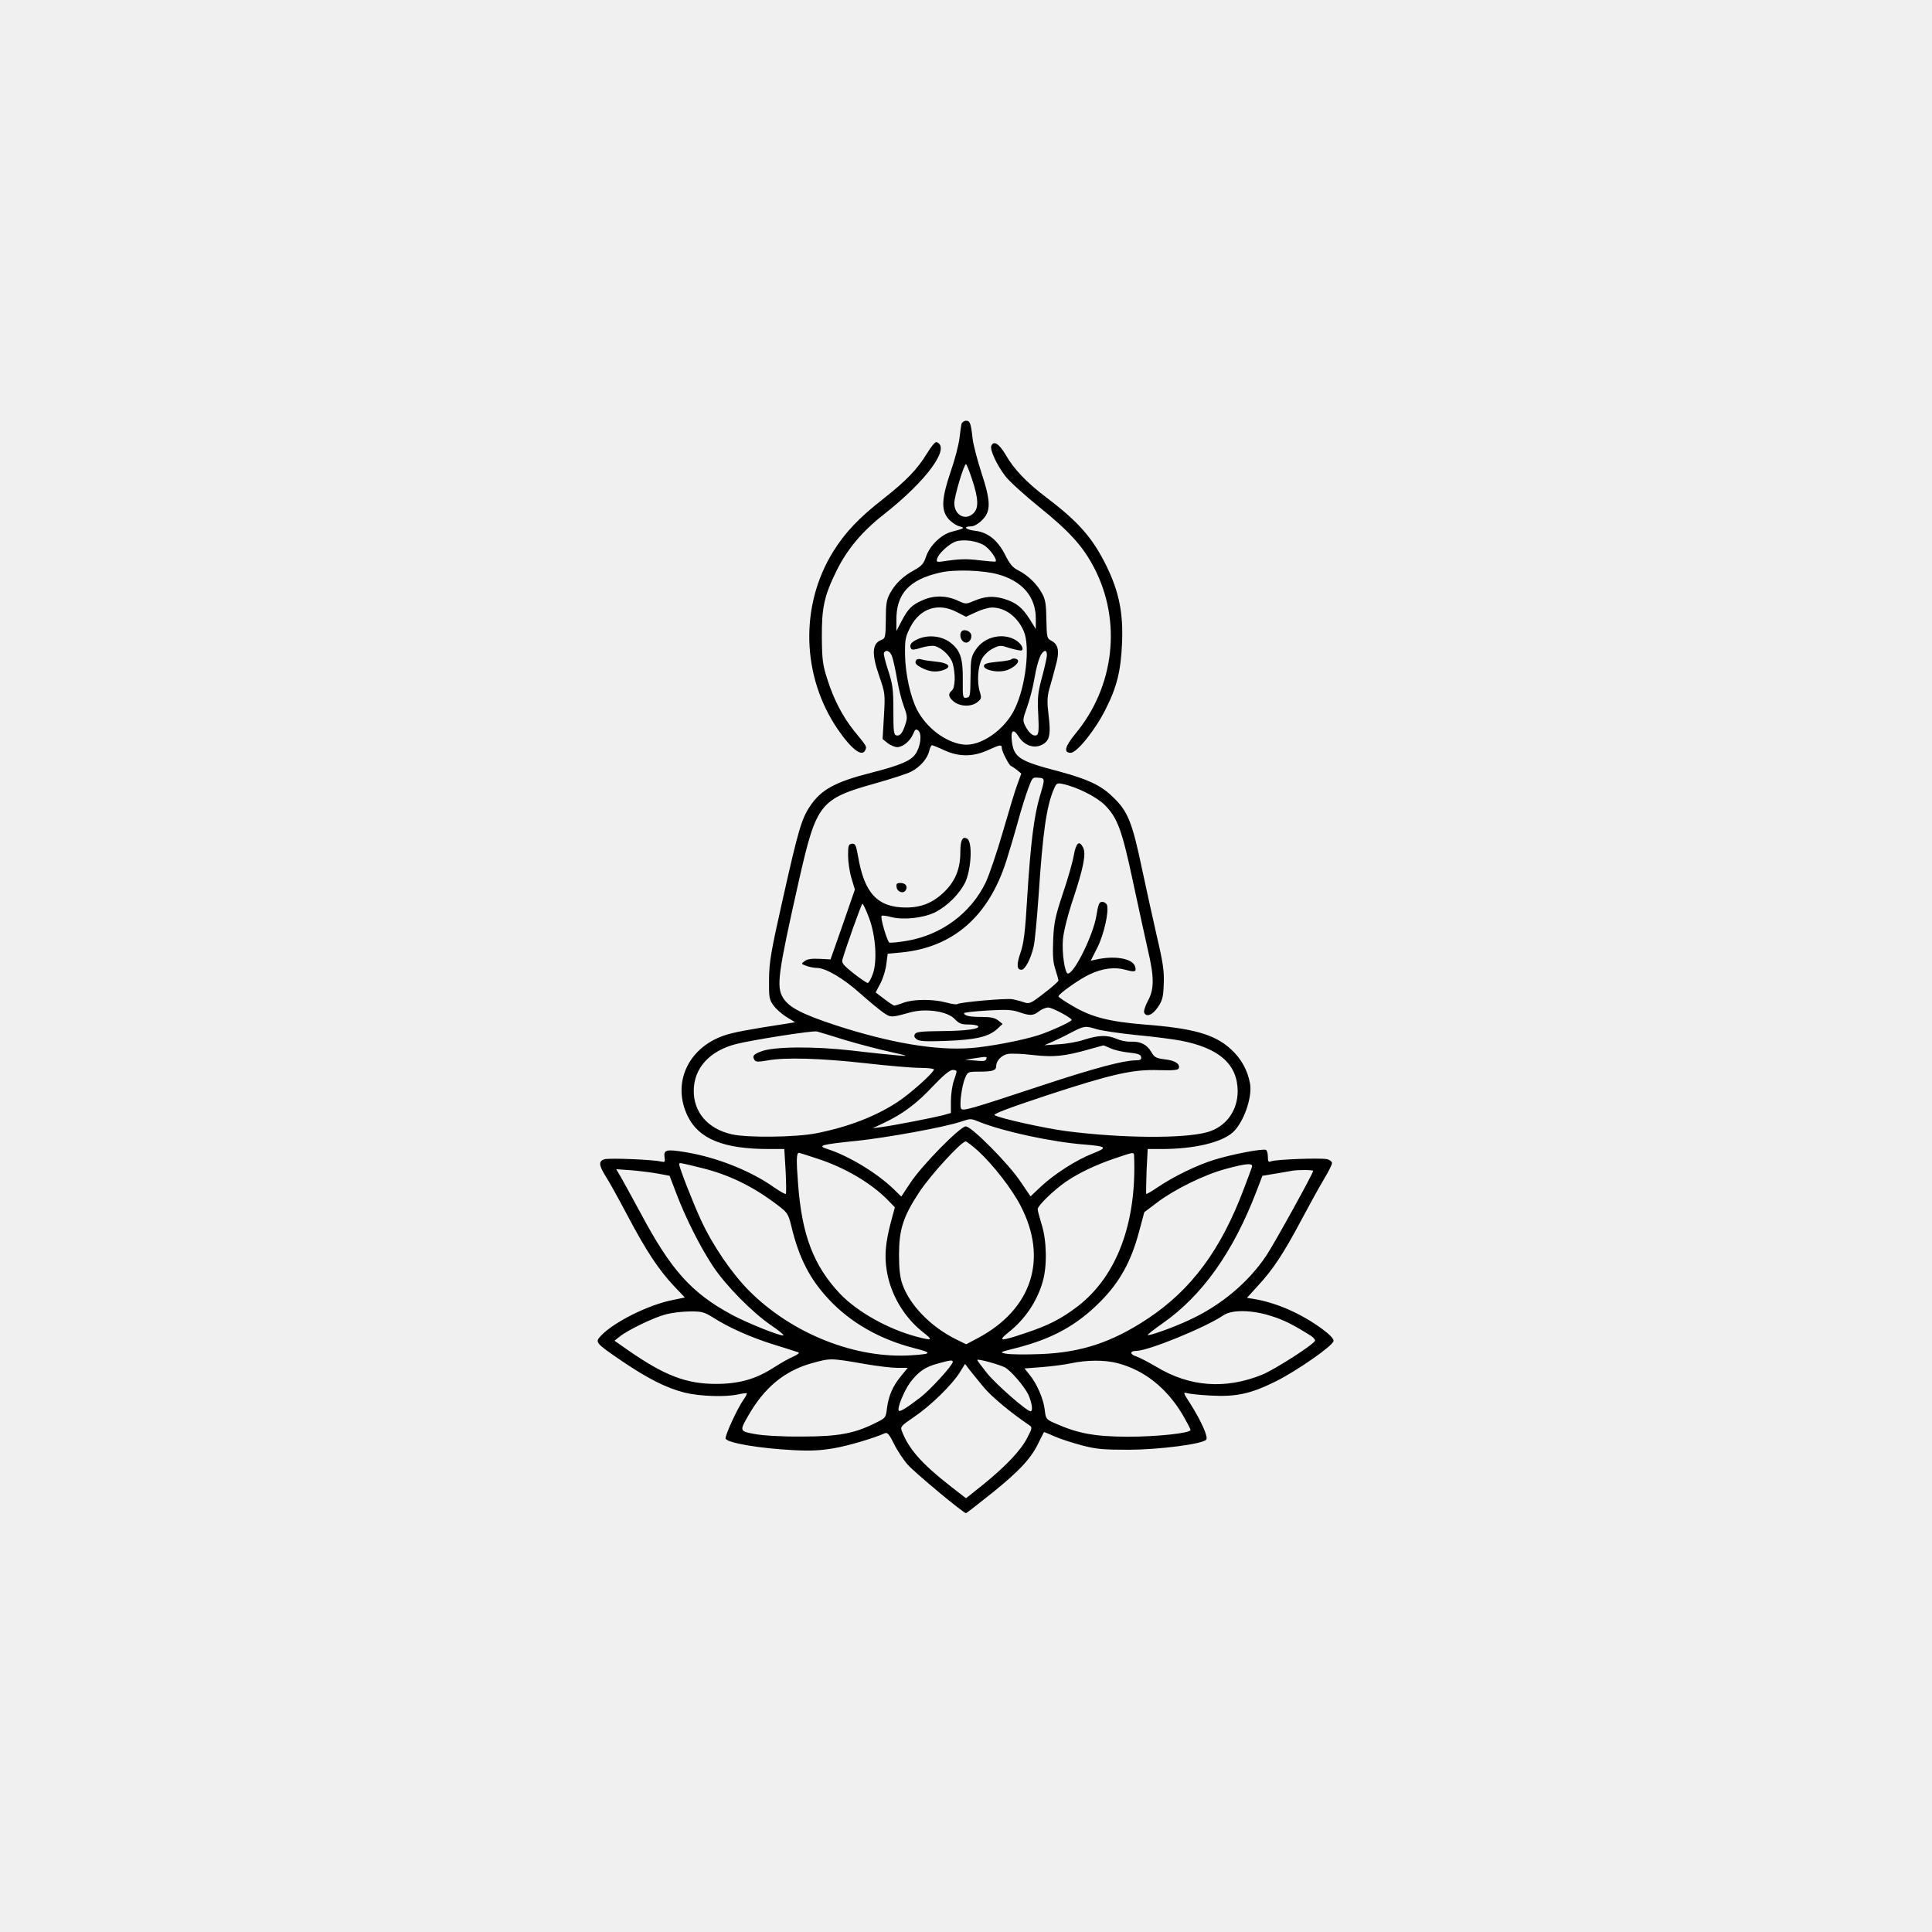
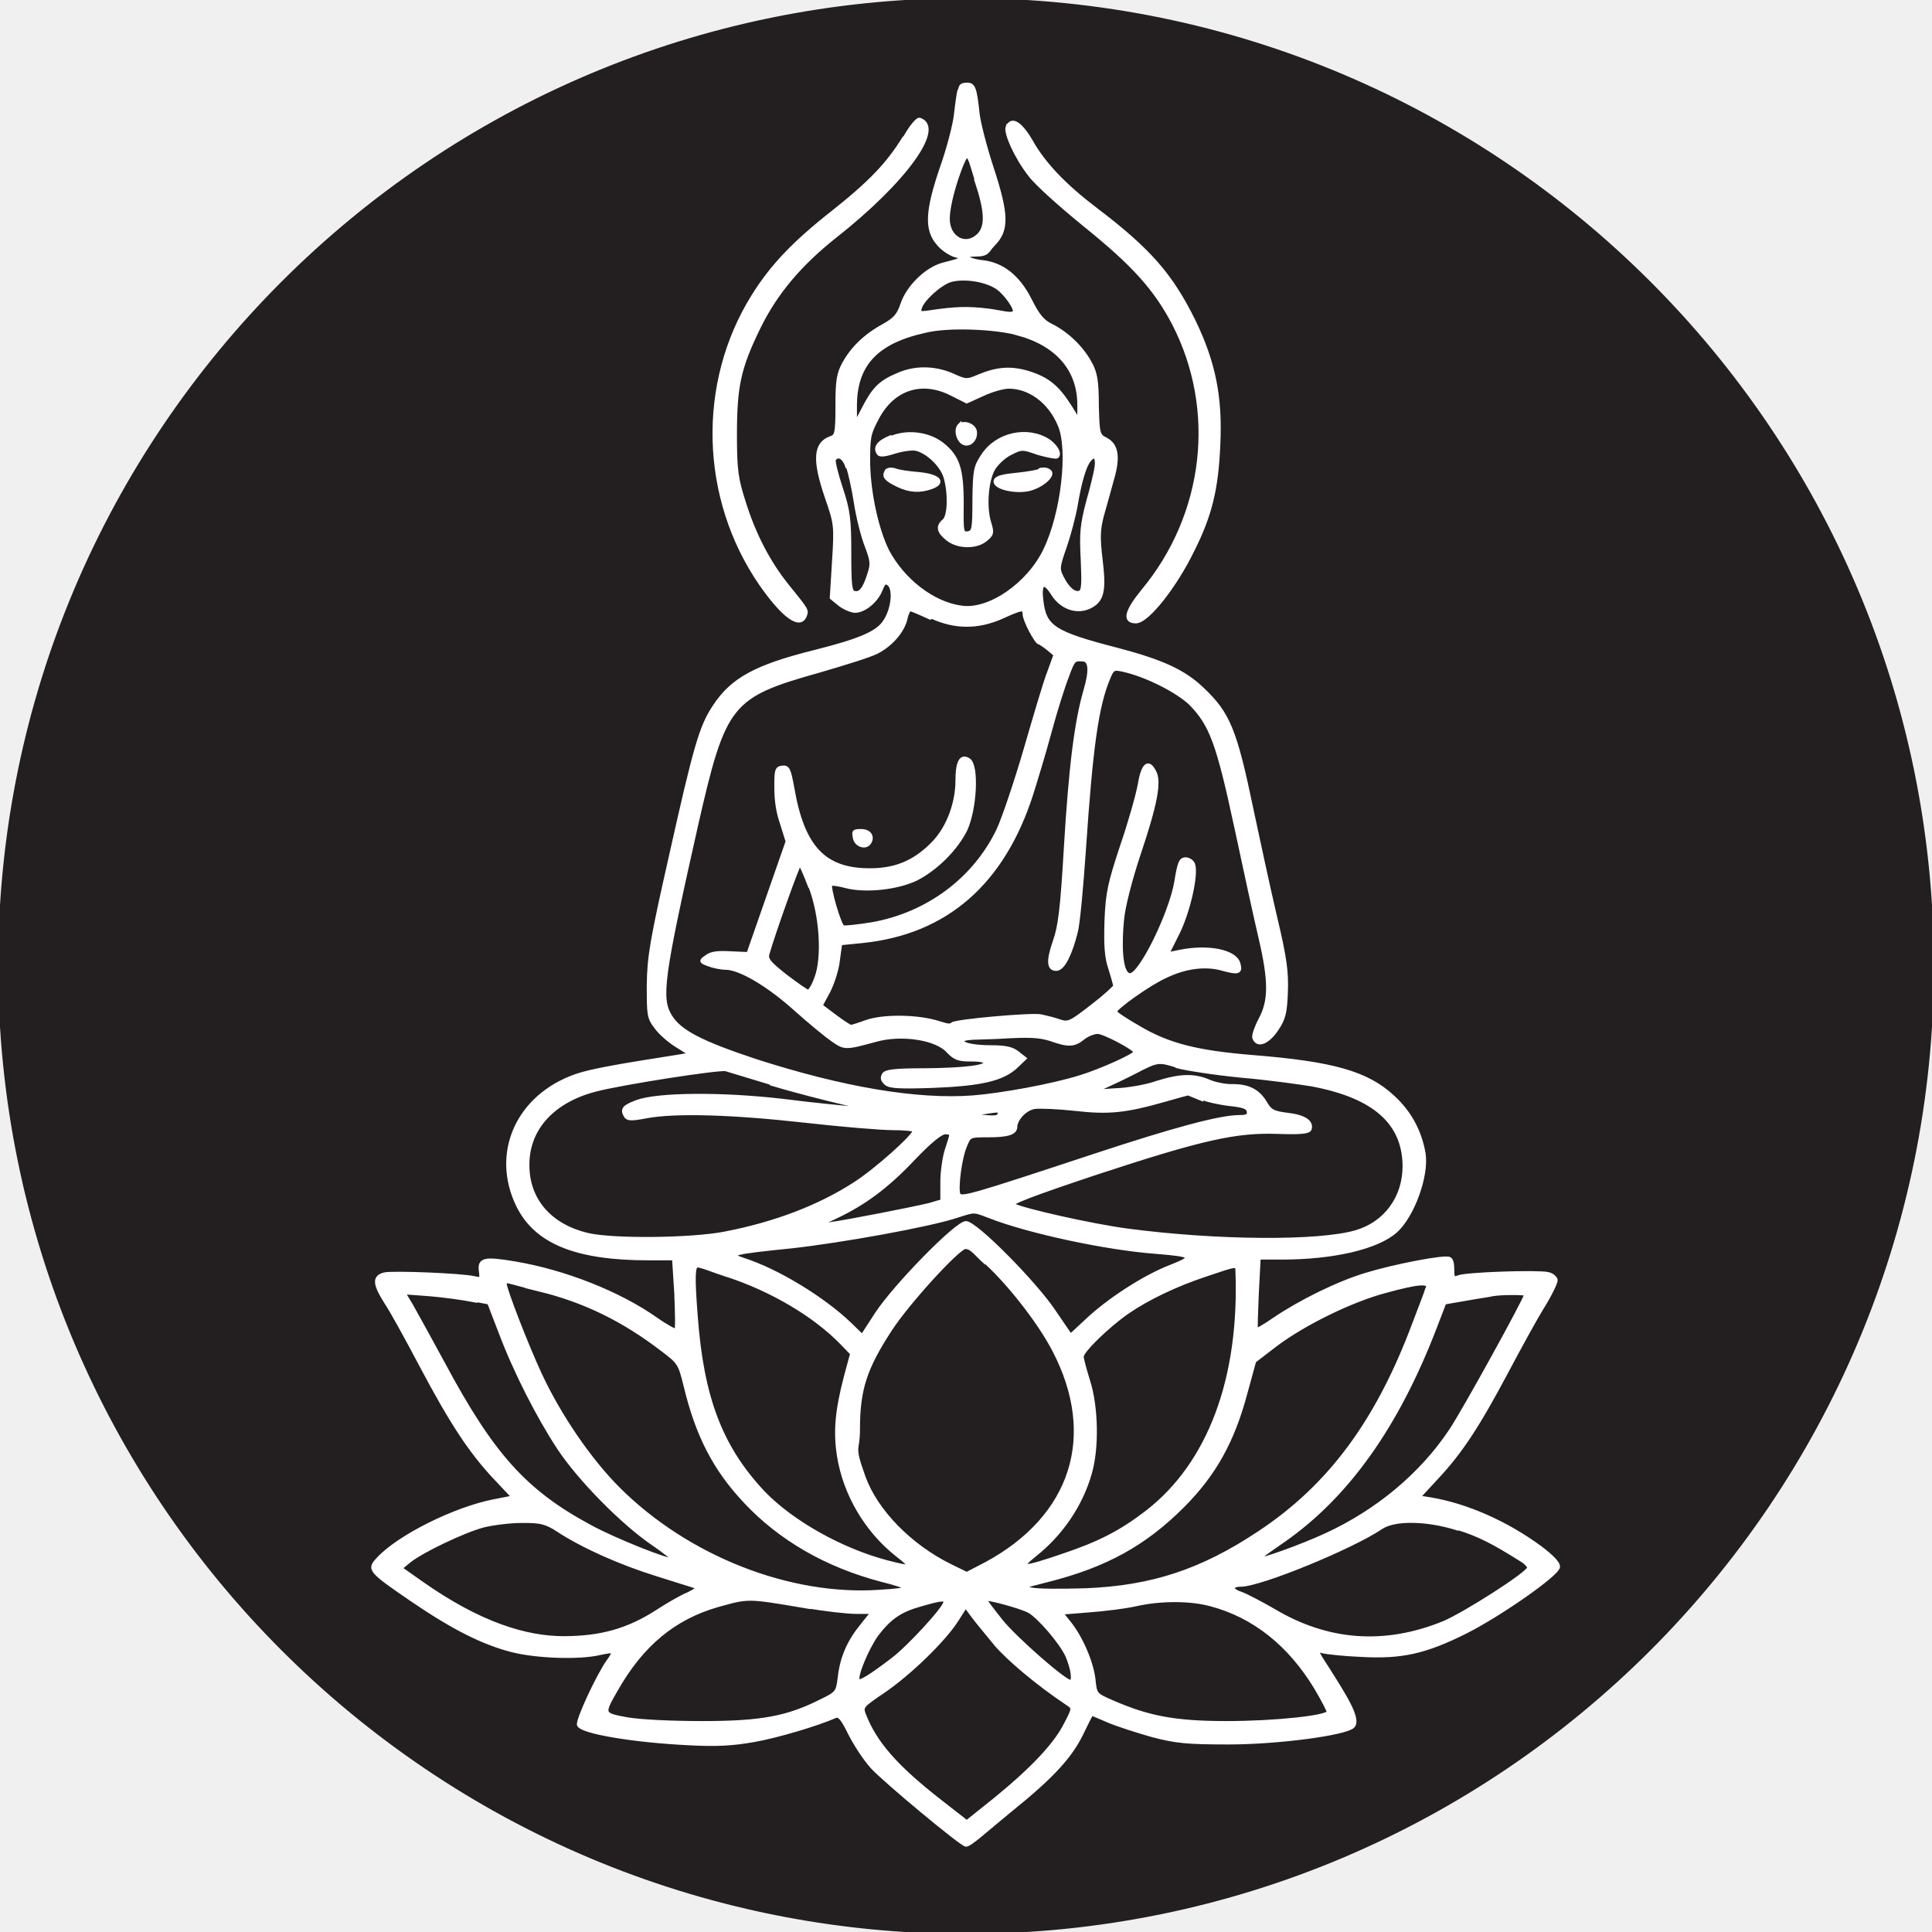
- <svg xmlns="http://www.w3.org/2000/svg" version="1.0" width="1024pt" height="1024pt" viewBox="0 0 1024 1024" preserveAspectRatio="xMidYMid meet">
-   <g transform="translate(0,1024) scale(0.1,-0.1)" fill="#000000" stroke="none">
-     <path d="M5096 7993 c-2 -10 -7 -45 -11 -78 -4 -33 -24 -111 -46 -174 -48 -141 -52 -204 -13 -250 14 -17 40 -35 57 -40 34 -9 32 -11 -41 -30 -55 -15 -115 -74 -134 -132 -12 -36 -23 -49 -61 -70 -60 -32 -103 -74 -130 -124 -18 -33 -22 -57 -22 -139 -1 -92 -3 -100 -22 -107 -51 -19 -55 -72 -12 -195 30 -87 31 -92 24 -210 l-7 -121 27 -22 c15 -11 38 -21 50 -21 30 0 69 32 85 70 10 25 15 28 27 18 21 -17 12 -88 -16 -126 -25 -35 -82 -59 -231 -97 -193 -49 -269 -90 -328 -180 -44 -66 -62 -129 -143 -490 -63 -279 -72 -333 -73 -425 -1 -95 1 -108 23 -138 13 -19 44 -46 69 -62 l46 -28 -35 -6 c-215 -33 -295 -48 -343 -65 -192 -67 -275 -255 -191 -427 59 -121 191 -174 429 -174 l83 0 7 -117 c3 -64 4 -118 1 -121 -2 -3 -31 13 -64 36 -123 87 -303 158 -466 185 -102 17 -118 13 -113 -25 4 -28 3 -29 -21 -24 -43 10 -267 19 -295 12 -35 -9 -33 -31 5 -92 18 -27 69 -120 115 -207 99 -187 163 -284 244 -371 l60 -63 -63 -13 c-129 -25 -316 -118 -384 -192 -30 -32 -26 -37 112 -131 137 -93 235 -143 333 -168 81 -20 219 -25 287 -9 22 5 41 7 43 5 2 -2 -5 -17 -17 -33 -34 -49 -100 -193 -95 -207 9 -23 181 -52 359 -61 90 -5 144 -2 215 10 79 14 211 53 271 80 12 5 23 -7 47 -56 17 -35 50 -85 73 -111 37 -42 295 -257 309 -257 3 0 67 50 142 110 146 118 206 184 245 268 14 28 26 52 27 52 2 0 28 -11 57 -24 30 -13 95 -34 144 -47 77 -20 112 -23 250 -23 163 1 385 30 408 53 13 13 -28 103 -86 194 -36 55 -37 59 -15 53 13 -4 70 -10 128 -13 134 -7 211 10 345 77 111 56 298 186 303 212 2 11 -18 33 -60 64 -110 81 -241 139 -361 159 l-38 6 59 65 c79 85 136 172 228 345 42 79 96 177 120 217 24 40 44 79 44 87 0 8 -12 18 -26 21 -32 8 -272 -1 -296 -11 -15 -6 -18 -2 -18 23 0 17 -4 34 -10 37 -14 9 -181 -23 -274 -52 -94 -29 -216 -89 -299 -145 -32 -22 -60 -38 -62 -36 -1 1 0 56 2 121 l6 117 76 0 c169 0 314 34 375 88 56 51 103 181 92 255 -12 72 -46 135 -102 186 -86 79 -199 111 -461 131 -183 15 -277 39 -374 96 -44 25 -79 49 -79 53 0 13 113 93 166 117 67 32 133 40 189 24 51 -14 60 -11 51 18 -13 40 -99 57 -193 39 l-42 -9 35 69 c35 69 63 194 51 227 -4 9 -15 16 -25 16 -16 0 -21 -12 -31 -74 -17 -103 -117 -306 -151 -306 -16 0 -33 113 -26 184 4 41 26 129 55 215 54 163 69 238 51 270 -20 39 -37 24 -49 -44 -6 -35 -32 -126 -58 -202 -40 -121 -47 -152 -51 -245 -3 -82 -1 -119 12 -157 9 -27 16 -54 16 -58 0 -5 -34 -35 -76 -67 -72 -56 -78 -58 -108 -48 -17 6 -44 13 -61 16 -31 6 -281 -16 -291 -26 -3 -3 -29 0 -57 8 -70 19 -172 19 -226 0 -24 -9 -47 -16 -51 -16 -4 0 -28 16 -53 35 l-46 35 26 49 c14 27 28 73 31 103 l7 53 75 7 c272 28 459 190 553 483 14 44 42 137 61 206 19 70 45 152 57 183 20 54 22 57 52 54 37 -3 37 -3 7 -103 -30 -103 -48 -252 -65 -522 -11 -193 -19 -253 -36 -302 -22 -64 -20 -91 5 -91 19 0 49 57 64 121 7 26 18 149 27 275 22 330 41 468 80 560 14 33 17 35 47 29 76 -16 179 -68 223 -111 68 -69 91 -130 150 -407 30 -139 65 -301 79 -362 34 -144 34 -208 0 -270 -14 -26 -23 -54 -20 -61 11 -28 45 -14 73 28 24 35 29 54 31 122 3 67 -3 111 -37 256 -22 96 -56 252 -76 345 -55 263 -77 317 -163 397 -61 58 -133 90 -278 129 -212 55 -241 74 -251 162 -7 57 9 67 36 23 34 -54 95 -69 140 -33 25 21 30 55 19 144 -9 73 -8 98 4 143 9 30 24 84 33 120 22 76 15 114 -21 133 -25 13 -26 17 -28 113 -1 80 -5 107 -23 139 -26 49 -75 96 -126 122 -29 14 -45 33 -70 83 -39 77 -92 120 -161 127 -49 6 -64 23 -20 23 16 0 39 13 60 34 47 47 46 98 -5 253 -21 65 -42 145 -46 178 -9 83 -14 95 -35 95 -10 0 -21 -8 -24 -17z m57 -296 c33 -100 35 -149 7 -177 -42 -42 -102 -11 -102 53 0 36 51 207 62 207 3 0 18 -37 33 -83z m64 -348 c30 -19 70 -75 60 -85 -2 -2 -39 1 -83 6 -72 9 -109 8 -201 -6 -27 -4 -31 -2 -26 15 7 27 65 80 99 91 41 13 111 4 151 -21z m72 -153 c130 -36 201 -119 201 -235 l0 -55 -31 50 c-41 65 -73 90 -137 110 -58 17 -103 14 -165 -13 -35 -15 -40 -15 -75 1 -61 30 -130 32 -189 6 -60 -25 -81 -47 -116 -115 l-26 -50 0 55 c-2 142 67 218 231 255 75 18 228 13 307 -9z m-216 -201 l47 -24 52 24 c29 14 68 25 86 25 70 0 135 -49 168 -125 35 -80 11 -291 -47 -411 -53 -113 -184 -203 -276 -190 -94 13 -193 89 -243 185 -35 70 -61 188 -63 287 -1 84 1 97 28 150 52 101 149 132 248 79z m-344 -237 c6 -18 18 -72 26 -120 8 -48 24 -112 36 -143 18 -48 19 -60 8 -93 -15 -47 -28 -64 -48 -60 -14 3 -16 22 -16 133 0 115 -4 139 -28 213 -15 45 -25 87 -22 92 12 20 34 9 44 -22z m819 0 c-3 -18 -15 -71 -28 -118 -19 -72 -22 -101 -17 -188 4 -83 2 -104 -9 -109 -18 -7 -41 12 -60 50 -14 27 -14 34 10 100 14 40 30 101 36 137 13 75 28 130 43 148 17 22 29 13 25 -20z m-542 -495 c77 -35 151 -35 230 1 66 30 74 31 74 10 0 -17 40 -94 49 -94 3 -1 17 -10 30 -20 l24 -20 -21 -58 c-12 -31 -46 -145 -77 -252 -31 -107 -72 -228 -91 -268 -78 -161 -232 -276 -414 -308 -46 -8 -90 -12 -96 -10 -11 4 -50 134 -41 142 2 3 26 0 52 -7 65 -16 167 -5 230 25 66 33 132 99 162 162 31 69 38 210 10 228 -25 16 -37 -6 -37 -70 0 -87 -25 -151 -83 -209 -60 -59 -122 -85 -205 -85 -150 0 -221 75 -254 271 -11 61 -15 69 -33 67 -18 -3 -20 -10 -20 -63 0 -33 8 -87 18 -120 l18 -60 -64 -185 -65 -185 -58 3 c-41 2 -65 -1 -79 -12 -20 -14 -19 -15 8 -25 16 -6 41 -11 56 -11 47 0 142 -56 231 -136 47 -42 102 -87 122 -101 40 -27 41 -27 142 1 84 23 199 6 237 -36 22 -23 35 -28 72 -28 25 0 48 -4 51 -9 10 -15 -63 -25 -197 -26 -100 -1 -130 -4 -137 -15 -7 -11 -4 -19 8 -28 13 -11 49 -13 157 -9 156 6 226 22 270 63 l29 27 -23 18 c-17 14 -40 19 -86 19 -65 0 -95 6 -95 20 0 4 55 10 123 14 99 6 132 4 167 -8 59 -21 77 -20 107 4 14 11 36 20 49 20 21 0 124 -55 124 -66 0 -9 -119 -63 -180 -82 -90 -28 -260 -60 -355 -67 -184 -14 -427 27 -716 121 -179 59 -248 95 -279 146 -36 60 -27 126 86 628 92 403 110 426 407 509 81 23 165 50 186 61 47 24 87 69 96 110 4 16 10 30 15 30 4 0 34 -12 66 -27z m-401 -885 c37 -96 46 -236 20 -303 -9 -25 -21 -45 -26 -45 -5 0 -39 23 -75 51 -53 42 -64 55 -59 73 20 69 101 296 106 296 4 0 19 -33 34 -72z m1208 -593 c27 -8 122 -22 210 -31 89 -8 194 -22 232 -29 206 -39 304 -125 305 -268 0 -104 -62 -189 -159 -217 -123 -36 -458 -33 -751 5 -114 15 -348 67 -378 84 -11 6 67 36 275 105 348 114 458 139 597 134 74 -2 100 0 104 10 7 23 -19 41 -73 47 -48 6 -57 11 -74 41 -23 39 -57 55 -110 53 -20 -1 -53 6 -73 15 -50 21 -93 20 -170 -4 -34 -12 -97 -23 -138 -25 l-75 -5 40 17 c22 10 67 31 100 49 72 37 76 38 138 19z m-1335 -57 c73 -22 181 -50 240 -63 99 -22 102 -24 42 -19 -36 3 -146 14 -245 26 -204 23 -412 21 -479 -4 -43 -16 -50 -25 -37 -46 6 -11 20 -11 66 -3 95 18 285 12 520 -14 121 -14 253 -25 293 -25 39 0 72 -4 72 -8 0 -17 -128 -131 -196 -175 -117 -76 -262 -131 -429 -164 -110 -21 -362 -24 -447 -5 -126 29 -202 116 -201 232 1 119 84 210 223 246 85 22 411 73 430 67 8 -2 75 -22 148 -45z m1410 -45 c20 -9 64 -19 97 -22 46 -5 61 -10 63 -23 3 -14 -4 -18 -30 -18 -65 -1 -216 -41 -483 -129 -402 -133 -435 -143 -442 -125 -8 22 5 120 22 160 14 33 15 34 74 34 71 0 91 6 91 29 0 29 28 58 62 65 18 3 78 1 134 -6 110 -12 165 -7 299 31 39 11 71 20 73 20 1 1 19 -7 40 -16z m-660 -55 c-5 -13 -10 -14 -75 -8 l-38 3 45 7 c70 11 72 11 68 -2z m-158 -67 c0 -5 -7 -28 -15 -51 -8 -23 -15 -71 -15 -106 l0 -63 -42 -12 c-51 -13 -264 -55 -328 -63 l-45 -6 61 29 c98 46 173 102 259 194 52 55 88 85 103 86 12 1 22 -3 22 -8z m128 -270 c124 -49 379 -104 547 -117 123 -10 128 -16 46 -48 -87 -34 -205 -110 -276 -177 l-53 -50 -53 78 c-63 95 -260 293 -290 293 -30 0 -233 -207 -293 -298 l-49 -74 -41 40 c-88 85 -238 176 -351 212 -56 18 -34 24 162 44 157 17 451 70 543 100 59 19 52 19 108 -3z m-13 -152 c79 -73 178 -200 224 -289 147 -282 61 -548 -224 -701 l-64 -34 -53 26 c-134 66 -246 181 -285 292 -13 37 -18 81 -18 157 0 133 22 202 107 331 59 90 223 269 246 269 6 0 36 -23 67 -51z m-853 -40 c148 -48 288 -131 377 -223 l34 -35 -21 -78 c-29 -111 -35 -178 -22 -258 20 -125 91 -246 191 -325 56 -44 53 -47 -32 -25 -151 40 -314 131 -407 228 -140 149 -202 311 -222 582 -10 128 -9 165 5 165 2 0 45 -14 97 -31z m1679 14 c14 -356 -92 -637 -298 -796 -86 -66 -156 -102 -274 -141 -138 -47 -154 -46 -93 3 86 68 150 162 180 266 25 83 22 220 -5 305 -11 36 -21 72 -21 81 0 19 85 101 150 146 67 46 160 90 258 123 103 35 102 35 103 13z m-2294 -63 c147 -36 274 -98 404 -197 54 -41 57 -46 74 -115 40 -166 97 -277 198 -385 114 -122 267 -210 447 -257 103 -26 102 -32 -5 -39 -297 -21 -634 112 -862 339 -93 93 -194 240 -257 376 -43 93 -116 279 -116 297 0 10 -1 10 117 -19z m2918 3 c-3 -10 -22 -61 -42 -113 -121 -323 -278 -536 -511 -690 -189 -125 -353 -179 -569 -187 -78 -3 -159 -2 -180 2 -37 7 -36 8 52 30 192 49 320 119 445 244 104 104 165 214 207 372 l28 104 70 53 c92 69 248 146 360 176 113 31 150 33 140 9z m-3144 -34 l58 -11 37 -97 c50 -131 125 -279 192 -381 67 -102 210 -247 310 -315 40 -27 69 -51 64 -53 -15 -5 -192 66 -272 109 -215 116 -323 236 -485 540 -43 79 -89 164 -103 188 l-26 44 84 -6 c46 -4 109 -12 141 -18z m3469 15 c0 -13 -204 -382 -247 -447 -96 -144 -241 -266 -411 -344 -83 -39 -213 -85 -219 -79 -2 2 33 30 79 62 210 147 374 377 498 701 l31 81 72 12 c40 7 79 13 87 15 29 5 110 5 110 -1z m-3184 -775 c85 -55 205 -108 324 -145 63 -20 122 -38 130 -41 10 -3 1 -11 -25 -23 -22 -9 -69 -36 -105 -59 -93 -60 -182 -86 -305 -86 -159 0 -275 45 -471 182 l-67 47 29 23 c44 35 182 101 244 117 30 8 87 15 126 15 62 1 76 -3 120 -30z m2961 6 c68 -21 117 -46 211 -105 12 -8 22 -19 22 -25 0 -17 -212 -153 -280 -181 -195 -79 -384 -65 -560 41 -41 24 -90 50 -108 56 -35 11 -34 29 1 29 65 1 366 124 462 189 44 30 150 29 252 -4z m-2149 -255 c63 -11 139 -20 169 -20 l54 0 -35 -43 c-44 -53 -67 -106 -75 -172 -6 -49 -7 -51 -61 -77 -111 -56 -197 -72 -390 -72 -105 -1 -204 5 -248 13 -82 15 -83 16 -37 96 86 151 192 238 335 279 103 28 97 29 288 -4z m739 -18 c32 -18 103 -101 124 -145 19 -44 25 -87 11 -87 -20 0 -181 141 -229 200 -29 36 -53 68 -53 72 0 8 117 -24 147 -40z m-277 30 c0 -18 -120 -149 -171 -188 -74 -57 -109 -78 -115 -71 -11 11 28 106 61 151 45 58 79 81 146 99 65 18 79 20 79 9z m873 -7 c142 -37 260 -131 345 -273 23 -40 42 -76 42 -81 0 -17 -177 -36 -335 -36 -172 1 -260 17 -378 69 -53 23 -54 24 -60 76 -7 57 -42 138 -82 186 l-25 31 92 7 c51 4 120 13 153 20 83 18 180 19 248 1z m-708 -129 c42 -50 139 -131 239 -199 18 -12 18 -15 -9 -67 -34 -67 -112 -149 -232 -247 l-93 -74 -85 66 c-151 118 -219 196 -255 290 -9 23 -4 28 65 75 86 58 201 170 242 236 l28 45 25 -33 c14 -18 48 -59 75 -92z" />
-     <path d="M5097 6894 c-12 -12 -8 -41 8 -54 20 -17 47 5 43 34 -3 21 -37 34 -51 20z" />
-     <path d="M4868 6854 c-38 -16 -51 -33 -39 -52 4 -8 20 -6 54 5 25 8 58 12 71 9 39 -10 85 -54 96 -94 15 -55 13 -127 -5 -142 -22 -18 -18 -36 11 -59 34 -27 94 -28 125 -2 21 17 22 22 12 55 -16 52 -10 137 13 177 11 19 36 42 57 52 36 18 40 18 92 1 31 -9 58 -14 61 -11 11 10 -4 35 -29 52 -68 44 -169 22 -215 -48 -25 -37 -27 -49 -28 -146 -1 -99 -2 -106 -21 -109 -20 -3 -21 2 -20 95 1 115 -13 157 -67 198 -45 34 -114 42 -168 19z" />
-     <path d="M4856 6741 c-10 -16 -1 -26 38 -45 39 -18 73 -20 110 -6 43 16 22 37 -42 43 -31 3 -67 8 -78 12 -12 4 -25 2 -28 -4z" />
-     <path d="M5358 6744 c-4 -3 -37 -9 -75 -12 -51 -5 -68 -11 -68 -22 0 -20 62 -35 107 -26 38 7 82 41 73 57 -7 10 -28 12 -37 3z" />
-     <path d="M4752 5538 c3 -25 36 -37 48 -17 13 20 0 39 -27 39 -20 0 -24 -4 -21 -22z" />
-     <path d="M4914 7838 c-52 -85 -109 -145 -235 -244 -127 -99 -201 -178 -262 -276 -179 -287 -169 -664 25 -946 74 -107 129 -147 145 -106 7 18 8 17 -60 100 -60 75 -108 166 -142 274 -24 74 -28 102 -29 220 -1 160 12 221 78 355 56 114 136 209 251 299 229 180 357 357 278 383 -6 2 -28 -24 -49 -59z" />
-     <path d="M5254 7876 c-8 -20 29 -100 74 -159 20 -27 102 -101 181 -165 160 -129 231 -208 290 -321 148 -284 108 -631 -100 -881 -55 -67 -63 -100 -24 -100 33 0 131 122 185 231 60 118 81 204 87 351 7 158 -16 271 -81 405 -74 151 -147 235 -321 367 -103 78 -172 150 -215 226 -35 59 -64 77 -76 46z" />
+ <svg xmlns="http://www.w3.org/2000/svg" id="Layer_1" version="1.1" viewBox="0 0 512 512">
+   <defs>
+     <style>
+       .st0 {
+         fill: #fff;
+         stroke: #fff;
+       }
+ 
+       .st0, .st1 {
+         stroke-miterlimit: 10;
+       }
+ 
+       .st1 {
+         fill: #231f20;
+         stroke: #231f20;
+       }
+     </style>
+   </defs>
+   <circle class="st1" cx="256" cy="256" r="256" />
+   <g>
+     <path class="st0" d="M254.2,24.1c-.2.8-.6,3.6-.9,6.3s-1.9,8.9-3.7,14c-3.9,11.4-4.2,16.4-1,20.1,1.1,1.4,3.2,2.8,4.6,3.2,2.7.7,2.6.9-3.3,2.4-4.4,1.2-9.3,6-10.8,10.6-1,2.9-1.9,3.9-4.9,5.6-4.8,2.6-8.3,6-10.5,10-1.5,2.7-1.8,4.6-1.8,11.2,0,7.4-.2,8.1-1.8,8.6-4.1,1.5-4.4,5.8-1,15.7,2.4,7,2.5,7.4,1.9,16.9l-.6,9.7,2.2,1.8c1.2.9,3.1,1.7,4,1.7,2.4,0,5.6-2.6,6.8-5.6.8-2,1.2-2.3,2.2-1.5,1.7,1.4,1,7.1-1.3,10.2-2,2.8-6.6,4.8-18.6,7.8-15.5,3.9-21.7,7.3-26.4,14.5-3.5,5.3-5,10.4-11.5,39.5-5.1,22.5-5.8,26.8-5.9,34.2,0,7.7,0,8.7,1.9,11.1,1,1.5,3.5,3.7,5.6,5l3.7,2.3-2.8.5c-17.3,2.7-23.8,3.9-27.6,5.2-15.5,5.4-22.2,20.5-15.4,34.4,4.8,9.7,15.4,14,34.6,14h6.7l.6,9.4c.2,5.2.3,9.5,0,9.7-.2.2-2.5-1-5.2-2.9-9.9-7-24.4-12.7-37.5-14.9-8.2-1.4-9.5-1-9.1,2,.3,2.3.2,2.3-1.7,1.9-3.5-.8-21.5-1.5-23.8-1-2.8.7-2.7,2.5.4,7.4,1.5,2.2,5.6,9.7,9.3,16.7,8,15.1,13.1,22.9,19.7,29.9l4.8,5.1-5.1,1c-10.4,2-25.5,9.5-30.9,15.5-2.4,2.6-2.1,3,9,10.6,11,7.5,18.9,11.5,26.8,13.5,6.5,1.6,17.6,2,23.1.7,1.8-.4,3.3-.6,3.5-.4s-.4,1.4-1.4,2.7c-2.7,3.9-8.1,15.5-7.7,16.7.7,1.9,14.6,4.2,28.9,4.9,7.3.4,11.6.2,17.3-.8,6.4-1.1,17-4.3,21.8-6.4,1-.4,1.9.6,3.8,4.5,1.4,2.8,4,6.8,5.9,8.9,3,3.4,23.8,20.7,24.9,20.7s5.4-4,11.4-8.9c11.8-9.5,16.6-14.8,19.7-21.6,1.1-2.3,2.1-4.2,2.2-4.2.2,0,2.3.9,4.6,1.9,2.4,1,7.7,2.7,11.6,3.8,6.2,1.6,9,1.9,20.1,1.9,13.1,0,31-2.4,32.9-4.3s-2.3-8.3-6.9-15.6c-2.9-4.4-3-4.8-1.2-4.3,1,.3,5.6.8,10.3,1,10.8.6,17-.8,27.8-6.2,8.9-4.5,24-15,24.4-17.1.2-.9-1.5-2.7-4.8-5.2-8.9-6.5-19.4-11.2-29.1-12.8l-3.1-.5,4.8-5.2c6.4-6.8,11-13.9,18.4-27.8,3.4-6.4,7.7-14.3,9.7-17.5s3.5-6.4,3.5-7-1-1.5-2.1-1.7c-2.6-.6-21.9,0-23.8.9-1.2.5-1.5.2-1.5-1.9s-.3-2.7-.8-3c-1.1-.7-14.6,1.9-22.1,4.2-7.6,2.3-17.4,7.2-24.1,11.7-2.6,1.8-4.8,3.1-5,2.9s0-4.5.2-9.7l.5-9.4h6.1c13.6,0,25.3-2.7,30.2-7.1,4.5-4.1,8.3-14.6,7.4-20.5-1-5.8-3.7-10.9-8.2-15-6.9-6.4-16-8.9-37.1-10.6-14.7-1.2-22.3-3.1-30.1-7.7-3.5-2-6.4-3.9-6.4-4.3,0-1,9.1-7.5,13.4-9.4,5.4-2.6,10.7-3.2,15.2-1.9,4.1,1.1,4.8.9,4.1-1.5-1-3.2-8-4.6-15.5-3.1l-3.4.7,2.8-5.6c2.8-5.6,5.1-15.6,4.1-18.3-.3-.7-1.2-1.3-2-1.3-1.3,0-1.7,1-2.5,6-1.4,8.3-9.4,24.7-12.2,24.7s-2.7-9.1-2.1-14.8c.3-3.3,2.1-10.4,4.4-17.3,4.4-13.1,5.6-19.2,4.1-21.8-1.6-3.1-3-1.9-3.9,3.5-.5,2.8-2.6,10.2-4.7,16.3-3.2,9.7-3.8,12.2-4.1,19.7-.2,6.6,0,9.6,1,12.6.7,2.2,1.3,4.4,1.3,4.7s-2.7,2.8-6.1,5.4c-5.8,4.5-6.3,4.7-8.7,3.9-1.4-.5-3.5-1-4.9-1.3-2.5-.5-22.6,1.3-23.4,2.1s-2.3,0-4.6-.6c-5.6-1.5-13.9-1.5-18.2,0-1.9.7-3.8,1.3-4.1,1.3s-2.3-1.3-4.3-2.8l-3.7-2.8,2.1-3.9c1.1-2.2,2.3-5.9,2.5-8.3l.6-4.3,6-.6c21.9-2.3,37-15.3,44.6-38.9,1.1-3.5,3.4-11,4.9-16.6,1.5-5.6,3.6-12.2,4.6-14.7,1.6-4.4,1.8-4.6,4.2-4.4q3,.2.6,8.3c-2.4,8.3-3.9,20.3-5.2,42.1-.9,15.5-1.5,20.4-2.9,24.3-1.8,5.2-1.6,7.3.4,7.3s3.9-4.6,5.2-9.7c.6-2.1,1.5-12,2.2-22.2,1.8-26.6,3.3-37.7,6.4-45.1,1.1-2.7,1.4-2.8,3.8-2.3,6.1,1.3,14.4,5.5,18,8.9,5.5,5.6,7.3,10.5,12.1,32.8,2.4,11.2,5.2,24.2,6.4,29.2,2.7,11.6,2.7,16.8,0,21.8-1.1,2.1-1.9,4.4-1.6,4.9.9,2.3,3.6,1.1,5.9-2.3,1.9-2.8,2.3-4.4,2.5-9.8.2-5.4-.2-8.9-3-20.6-1.8-7.7-4.5-20.3-6.1-27.8-4.4-21.2-6.2-25.5-13.1-32-4.9-4.7-10.7-7.3-22.4-10.4-17.1-4.4-19.4-6-20.2-13.1-.6-4.6.7-5.4,2.9-1.9,2.7,4.4,7.7,5.6,11.3,2.7,2-1.7,2.4-4.4,1.5-11.6-.7-5.9-.6-7.9.3-11.5.7-2.4,1.9-6.8,2.7-9.7,1.8-6.1,1.2-9.2-1.7-10.7-2-1-2.1-1.4-2.3-9.1,0-6.4-.4-8.6-1.9-11.2-2.1-3.9-6-7.7-10.2-9.8-2.3-1.1-3.6-2.7-5.6-6.7-3.1-6.2-7.4-9.7-13-10.2-3.9-.5-5.2-1.9-1.6-1.9s3.1-1,4.8-2.7c3.8-3.8,3.7-7.9-.4-20.4-1.7-5.2-3.4-11.7-3.7-14.3-.7-6.7-1.1-7.7-2.8-7.7s-1.7.6-1.9,1.4ZM258.8,48c2.7,8.1,2.8,12,.6,14.3-3.4,3.4-8.2.9-8.2-4.3s4.1-16.7,5-16.7,1.5,3,2.7,6.7ZM264,76c2.4,1.5,5.6,6,4.8,6.8s-3.1,0-6.7-.5c-5.8-.7-8.8-.6-16.2.5-2.2.3-2.5.2-2.1-1.2.6-2.2,5.2-6.4,8-7.3,3.3-1,8.9-.3,12.2,1.7ZM269.8,88.4c10.5,2.9,16.2,9.6,16.2,18.9v4.4l-2.5-4c-3.3-5.2-5.9-7.3-11-8.9-4.7-1.4-8.3-1.1-13.3,1-2.8,1.2-3.2,1.2-6,0-4.9-2.4-10.5-2.6-15.2-.5-4.8,2-6.5,3.8-9.3,9.3l-2.1,4v-4.4c-.2-11.4,5.4-17.6,18.6-20.5,6-1.5,18.4-1,24.7.7ZM252.4,104.5l3.8,1.9,4.2-1.9c2.3-1.1,5.5-2,6.9-2,5.6,0,10.9,3.9,13.5,10.1,2.8,6.4.9,23.4-3.8,33.1-4.3,9.1-14.8,16.4-22.2,15.3-7.6-1-15.5-7.2-19.6-14.9-2.8-5.6-4.9-15.1-5.1-23.1,0-6.8,0-7.8,2.3-12.1,4.2-8.1,12-10.6,20-6.4ZM224.7,123.6c.5,1.5,1.5,5.8,2.1,9.7s1.9,9,2.9,11.5c1.5,3.9,1.5,4.8.6,7.5-1.2,3.8-2.3,5.2-3.9,4.8-1.1-.2-1.3-1.8-1.3-10.7s-.3-11.2-2.3-17.2c-1.2-3.6-2-7-1.8-7.4,1-1.6,2.7-.7,3.5,1.8ZM290.6,123.6c-.2,1.5-1.2,5.7-2.3,9.5-1.5,5.8-1.8,8.1-1.4,15.1.3,6.7.2,8.4-.7,8.8-1.5.6-3.3-1-4.8-4-1.1-2.2-1.1-2.7.8-8.1,1.1-3.2,2.4-8.1,2.9-11,1-6,2.3-10.5,3.5-11.9,1.4-1.8,2.3-1,2,1.6ZM247,163.5c6.2,2.8,12.2,2.8,18.5,0,5.3-2.4,6-2.5,6-.8s3.2,7.6,3.9,7.6c.2,0,1.4.8,2.4,1.6l1.9,1.6-1.7,4.7c-1,2.5-3.7,11.7-6.2,20.3s-5.8,18.4-7.3,21.6c-6.3,13-18.7,22.2-33.4,24.8-3.7.6-7.3,1-7.7.8-.9-.3-4-10.8-3.3-11.4.2-.2,2.1,0,4.2.6,5.2,1.3,13.5.4,18.5-2,5.3-2.7,10.6-8,13.1-13.1,2.5-5.6,3.1-16.9.8-18.4-2-1.3-3,.5-3,5.6s-2,12.2-6.7,16.8c-4.8,4.8-9.8,6.8-16.5,6.8-12.1,0-17.8-6-20.5-21.8-.9-4.9-1.2-5.6-2.7-5.4-1.5.2-1.6.8-1.6,5.1s.6,7,1.5,9.7l1.5,4.8-5.2,14.9-5.2,14.9-4.7-.2c-3.3-.2-5.2,0-6.4,1-1.6,1.1-1.5,1.2.6,2,1.3.5,3.3.9,4.5.9,3.8,0,11.4,4.5,18.6,11,3.8,3.4,8.2,7,9.8,8.1,3.2,2.2,3.3,2.2,11.4,0,6.8-1.9,16-.5,19.1,2.9,1.8,1.9,2.8,2.3,5.8,2.3s3.9.3,4.1.7c.8,1.2-5.1,2-15.9,2.1-8.1,0-10.5.3-11,1.2s-.3,1.5.6,2.3c1,.9,3.9,1,12.6.7,12.6-.5,18.2-1.8,21.8-5.1l2.3-2.2-1.9-1.5c-1.4-1.1-3.2-1.5-6.9-1.5s-7.7-.5-7.7-1.6,4.4-.8,9.9-1.1c8-.5,10.6-.3,13.5.6,4.8,1.7,6.2,1.6,8.6-.3,1.1-.9,2.9-1.6,3.9-1.6,1.7,0,10,4.4,10,5.3s-9.6,5.1-14.5,6.6c-7.3,2.3-20.9,4.8-28.6,5.4-14.8,1.1-34.4-2.2-57.7-9.7-14.4-4.8-20-7.7-22.5-11.8-2.9-4.8-2.2-10.2,6.9-50.6,7.4-32.5,8.9-34.3,32.8-41,6.5-1.9,13.3-4,15-4.9,3.8-1.9,7-5.6,7.7-8.9.3-1.3.8-2.4,1.2-2.4s2.7,1,5.3,2.2ZM214.7,234.8c3,7.7,3.7,19,1.6,24.4-.7,2-1.7,3.6-2.1,3.6s-3.1-1.9-6-4.1c-4.3-3.4-5.2-4.4-4.8-5.9,1.6-5.6,8.1-23.8,8.5-23.8s1.5,2.7,2.7,5.8ZM312,282.6c2.2.6,9.8,1.8,16.9,2.5,7.2.6,15.6,1.8,18.7,2.3,16.6,3.1,24.5,10.1,24.6,21.6,0,8.4-5,15.2-12.8,17.5-9.9,2.9-36.9,2.7-60.5-.4-9.2-1.2-28-5.4-30.5-6.8-.9-.5,5.4-2.9,22.2-8.5,28-9.2,36.9-11.2,48.1-10.8,6,.2,8.1,0,8.4-.8.6-1.9-1.5-3.3-5.9-3.8-3.9-.5-4.6-.9-6-3.3-1.9-3.1-4.6-4.4-8.9-4.3-1.6,0-4.3-.5-5.9-1.2-4-1.7-7.5-1.6-13.7.3-2.7,1-7.8,1.9-11.1,2l-6,.4,3.2-1.4c1.8-.8,5.4-2.5,8.1-3.9,5.8-3,6.1-3.1,11.1-1.5ZM204.4,287.2c5.9,1.8,14.6,4,19.3,5.1,8,1.8,8.2,1.9,3.4,1.5s-11.8-1.1-19.7-2.1c-16.4-1.9-33.2-1.7-38.6.3-3.5,1.3-4,2-3,3.7.5.9,1.6.9,5.3.2,7.7-1.5,23-1,41.9,1.1,9.7,1.1,20.4,2,23.6,2s5.8.3,5.8.6c0,1.4-10.3,10.6-15.8,14.1-9.4,6.1-21.1,10.6-34.6,13.2-8.9,1.7-29.2,1.9-36,.4-10.2-2.3-16.3-9.3-16.2-18.7,0-9.6,6.8-16.9,18-19.8,6.8-1.8,33.1-5.9,34.6-5.4.6.2,6,1.8,11.9,3.6ZM318,290.8c1.6.7,5.2,1.5,7.8,1.8,3.7.4,4.9.8,5.1,1.9.2,1.1-.3,1.5-2.4,1.5-5.2,0-17.4,3.3-38.9,10.4-32.4,10.7-35,11.5-35.6,10.1-.6-1.8.4-9.7,1.8-12.9,1.1-2.7,1.2-2.7,6-2.7s7.3-.5,7.3-2.3,2.3-4.7,5-5.2c1.5-.2,6.3,0,10.8.5,8.9,1,13.3.6,24.1-2.5,3.1-.9,5.7-1.6,5.9-1.6,0,0,1.5.6,3.2,1.3ZM264.9,295.2c-.4,1-.8,1.1-6,.6l-3.1-.2,3.6-.6c5.6-.9,5.8-.9,5.5.2ZM252.1,300.6c0,.4-.6,2.3-1.2,4.1s-1.2,5.7-1.2,8.5v5.1l-3.4,1c-4.1,1-21.3,4.4-26.4,5.1l-3.6.5,4.9-2.3c7.9-3.7,13.9-8.2,20.9-15.6,4.2-4.4,7.1-6.8,8.3-6.9,1,0,1.8.2,1.8.6ZM262.4,322.4c10,3.9,30.5,8.4,44.1,9.4,9.9.8,10.3,1.3,3.7,3.9-7,2.7-16.5,8.9-22.2,14.3l-4.3,4-4.3-6.3c-5.1-7.7-20.9-23.6-23.4-23.6s-18.8,16.7-23.6,24l-3.9,6-3.3-3.2c-7.1-6.8-19.2-14.2-28.3-17.1-4.5-1.5-2.7-1.9,13.1-3.5,12.6-1.4,36.3-5.6,43.7-8.1,4.8-1.5,4.2-1.5,8.7.2ZM261.4,334.6c6.4,5.9,14.3,16.1,18,23.3,11.8,22.7,4.9,44.1-18,56.5l-5.2,2.7-4.3-2.1c-10.8-5.3-19.8-14.6-23-23.5s-1.5-6.5-1.5-12.6c0-10.7,1.8-16.3,8.6-26.7,4.8-7.3,18-21.7,19.8-21.7s2.9,1.9,5.4,4.1ZM192.7,337.9c11.9,3.9,23.2,10.6,30.4,18l2.7,2.8-1.7,6.3c-2.3,8.9-2.8,14.3-1.8,20.8,1.6,10.1,7.3,19.8,15.4,26.2,4.5,3.5,4.3,3.8-2.6,2-12.2-3.2-25.3-10.6-32.8-18.4-11.3-12-16.3-25.1-17.9-46.9-.8-10.3-.7-13.3.4-13.3s3.6,1.1,7.8,2.5ZM327.9,336.7c1.1,28.7-7.4,51.3-24,64.1-6.9,5.3-12.6,8.2-22.1,11.4-11.1,3.8-12.4,3.7-7.5-.2,6.9-5.5,12.1-13.1,14.5-21.4,2-6.7,1.8-17.7-.4-24.6-.9-2.9-1.7-5.8-1.7-6.5,0-1.5,6.8-8.1,12.1-11.8,5.4-3.7,12.9-7.3,20.8-9.9,8.3-2.8,8.2-2.8,8.3-1ZM143.1,341.8c11.8,2.9,22.1,7.9,32.5,15.9,4.4,3.3,4.6,3.7,6,9.3,3.2,13.4,7.8,22.3,16,31,9.2,9.8,21.5,16.9,36,20.7,8.3,2.1,8.2,2.6-.4,3.1-23.9,1.7-51.1-9-69.4-27.3-7.5-7.5-15.6-19.3-20.7-30.3-3.5-7.5-9.3-22.5-9.3-23.9s0-.8,9.4,1.5ZM378.2,341.6c-.2.8-1.8,4.9-3.4,9.1-9.7,26-22.4,43.2-41.2,55.6-15.2,10.1-28.4,14.4-45.8,15.1-6.3.2-12.8.2-14.5-.2-3-.6-2.9-.6,4.2-2.4,15.5-3.9,25.8-9.6,35.9-19.7,8.4-8.4,13.3-17.2,16.7-30l2.3-8.4,5.6-4.3c7.4-5.6,20-11.8,29-14.2,9.1-2.5,12.1-2.7,11.3-.7ZM124.9,344.3l4.7.9,3,7.8c4,10.6,10.1,22.5,15.5,30.7s16.9,19.9,25,25.4c3.2,2.2,5.6,4.1,5.2,4.3-1.2.4-15.5-5.3-21.9-8.8-17.3-9.3-26-19-39.1-43.5-3.5-6.4-7.2-13.2-8.3-15.1l-2.1-3.5,6.8.5c3.7.3,8.8,1,11.4,1.5ZM404.4,343.1c0,1-16.4,30.8-19.9,36-7.7,11.6-19.4,21.4-33.1,27.7-6.7,3.1-17.2,6.8-17.6,6.4s2.7-2.4,6.4-5c16.9-11.8,30.1-30.4,40.1-56.5l2.5-6.5,5.8-1c3.2-.6,6.4-1,7-1.2,2.3-.4,8.9-.4,8.9,0ZM147.9,405.5c6.8,4.4,16.5,8.7,26.1,11.7,5.1,1.6,9.8,3.1,10.5,3.3.8.2,0,.9-2,1.9-1.8.7-5.6,2.9-8.5,4.8-7.5,4.8-14.7,6.9-24.6,6.9s-22.2-3.6-37.9-14.7l-5.4-3.8,2.3-1.9c3.5-2.8,14.7-8.1,19.7-9.4,2.4-.6,7-1.2,10.2-1.2,5,0,6.1.2,9.7,2.4ZM386.4,405c5.5,1.7,9.4,3.7,17,8.5,1,.6,1.8,1.5,1.8,2,0,1.4-17.1,12.3-22.6,14.6-15.7,6.4-30.9,5.2-45.1-3.3-3.3-1.9-7.3-4-8.7-4.5-2.8-.9-2.7-2.3,0-2.3,5.2,0,29.5-10,37.2-15.2,3.5-2.4,12.1-2.3,20.3.3ZM213.3,425.6c5.1.9,11.2,1.6,13.6,1.6h4.4l-2.8,3.5c-3.5,4.3-5.4,8.5-6,13.9-.5,3.9-.6,4.1-4.9,6.2-8.9,4.5-15.9,5.8-31.4,5.8-8.5,0-16.4-.4-20-1-6.6-1.2-6.7-1.3-3-7.7,6.9-12.2,15.5-19.2,27-22.5,8.3-2.3,7.8-2.3,23.2.3ZM272.8,427c2.6,1.5,8.3,8.1,10,11.7,1.5,3.5,2,7,.9,7-1.6,0-14.6-11.4-18.4-16.1-2.3-2.9-4.3-5.5-4.3-5.8,0-.6,9.4,1.9,11.8,3.2ZM250.5,424.6c0,1.5-9.7,12-13.8,15.1-6,4.6-8.8,6.3-9.3,5.7-.9-.9,2.3-8.5,4.9-12.2,3.6-4.7,6.4-6.5,11.8-8,5.2-1.5,6.4-1.6,6.4-.7ZM320.9,425.2c11.4,3,20.9,10.6,27.8,22,1.9,3.2,3.4,6.1,3.4,6.5,0,1.4-14.3,2.9-27,2.9-13.9,0-20.9-1.4-30.5-5.6-4.3-1.9-4.4-1.9-4.8-6.1-.6-4.6-3.4-11.1-6.6-15l-2-2.5,7.4-.6c4.1-.3,9.7-1,12.3-1.6,6.7-1.5,14.5-1.5,20,0ZM263.8,435.6c3.4,4,11.2,10.6,19.3,16,1.5,1,1.5,1.2-.7,5.4-2.7,5.4-9,12-18.7,19.9l-7.5,6-6.8-5.3c-12.2-9.5-17.6-15.8-20.5-23.4-.7-1.9-.3-2.3,5.2-6,6.9-4.7,16.2-13.7,19.5-19l2.3-3.6,2,2.7c1.1,1.5,3.9,4.8,6,7.4Z" />
+     <path class="st0" d="M254.3,112.7c-1,1-.6,3.3.6,4.4,1.6,1.4,3.8-.4,3.5-2.7-.2-1.7-3-2.7-4.1-1.6Z" />
+     <path class="st0" d="M235.9,115.9c-3.1,1.3-4.1,2.7-3.1,4.2.3.6,1.6.5,4.4-.4,2-.6,4.7-1,5.7-.7,3.1.8,6.8,4.4,7.7,7.6,1.2,4.4,1,10.2-.4,11.4-1.8,1.5-1.5,2.9.9,4.8,2.7,2.2,7.6,2.3,10.1.2,1.7-1.4,1.8-1.8,1-4.4-1.3-4.2-.8-11,1-14.3.9-1.5,2.9-3.4,4.6-4.2,2.9-1.5,3.2-1.5,7.4,0,2.5.7,4.7,1.1,4.9.9.9-.8-.3-2.8-2.3-4.2-5.5-3.5-13.6-1.8-17.3,3.9-2,3-2.2,3.9-2.3,11.8,0,8-.2,8.5-1.7,8.8-1.6.2-1.7-.2-1.6-7.7,0-9.3-1-12.6-5.4-16-3.6-2.7-9.2-3.4-13.5-1.5Z" />
+     <path class="st0" d="M234.9,125c-.8,1.3,0,2.1,3.1,3.6,3.1,1.5,5.9,1.6,8.9.5,3.5-1.3,1.8-3-3.4-3.5-2.5-.2-5.4-.6-6.3-1-1-.3-2-.2-2.3.3Z" />
+     <path class="st0" d="M275.3,124.8c-.3.2-3,.7-6,1-4.1.4-5.5.9-5.5,1.8,0,1.6,5,2.8,8.6,2.1,3.1-.6,6.6-3.3,5.9-4.6-.6-.8-2.3-1-3-.2Z" />
+     <path class="st0" d="M226.5,221.9c.2,2,2.9,3,3.9,1.4,1-1.6,0-3.1-2.2-3.1s-1.9.3-1.7,1.8Z" />
+     <path class="st0" d="M239.6,36.6c-4.2,6.8-8.8,11.7-18.9,19.7-10.2,8-16.2,14.3-21.1,22.2-14.4,23.1-13.6,53.5,2,76.2,6,8.6,10.4,11.8,11.7,8.5.6-1.5.6-1.4-4.8-8.1-4.8-6-8.7-13.4-11.4-22.1-1.9-6-2.3-8.2-2.3-17.7,0-12.9,1-17.8,6.3-28.6,4.5-9.2,11-16.8,20.2-24.1,18.4-14.5,28.8-28.8,22.4-30.9-.5-.2-2.3,1.9-3.9,4.8Z" />
+     <path class="st0" d="M267,33.6c-.6,1.6,2.3,8.1,6,12.8,1.6,2.2,8.2,8.1,14.6,13.3,12.9,10.4,18.6,16.8,23.4,25.9,11.9,22.9,8.7,50.8-8.1,71-4.4,5.4-5.1,8.1-1.9,8.1s10.6-9.8,14.9-18.6c4.8-9.5,6.5-16.4,7-28.3.6-12.7-1.3-21.8-6.5-32.6-6-12.2-11.8-18.9-25.9-29.6-8.3-6.3-13.9-12.1-17.3-18.2-2.8-4.8-5.2-6.2-6.1-3.7Z" />
  </g>
</svg>
